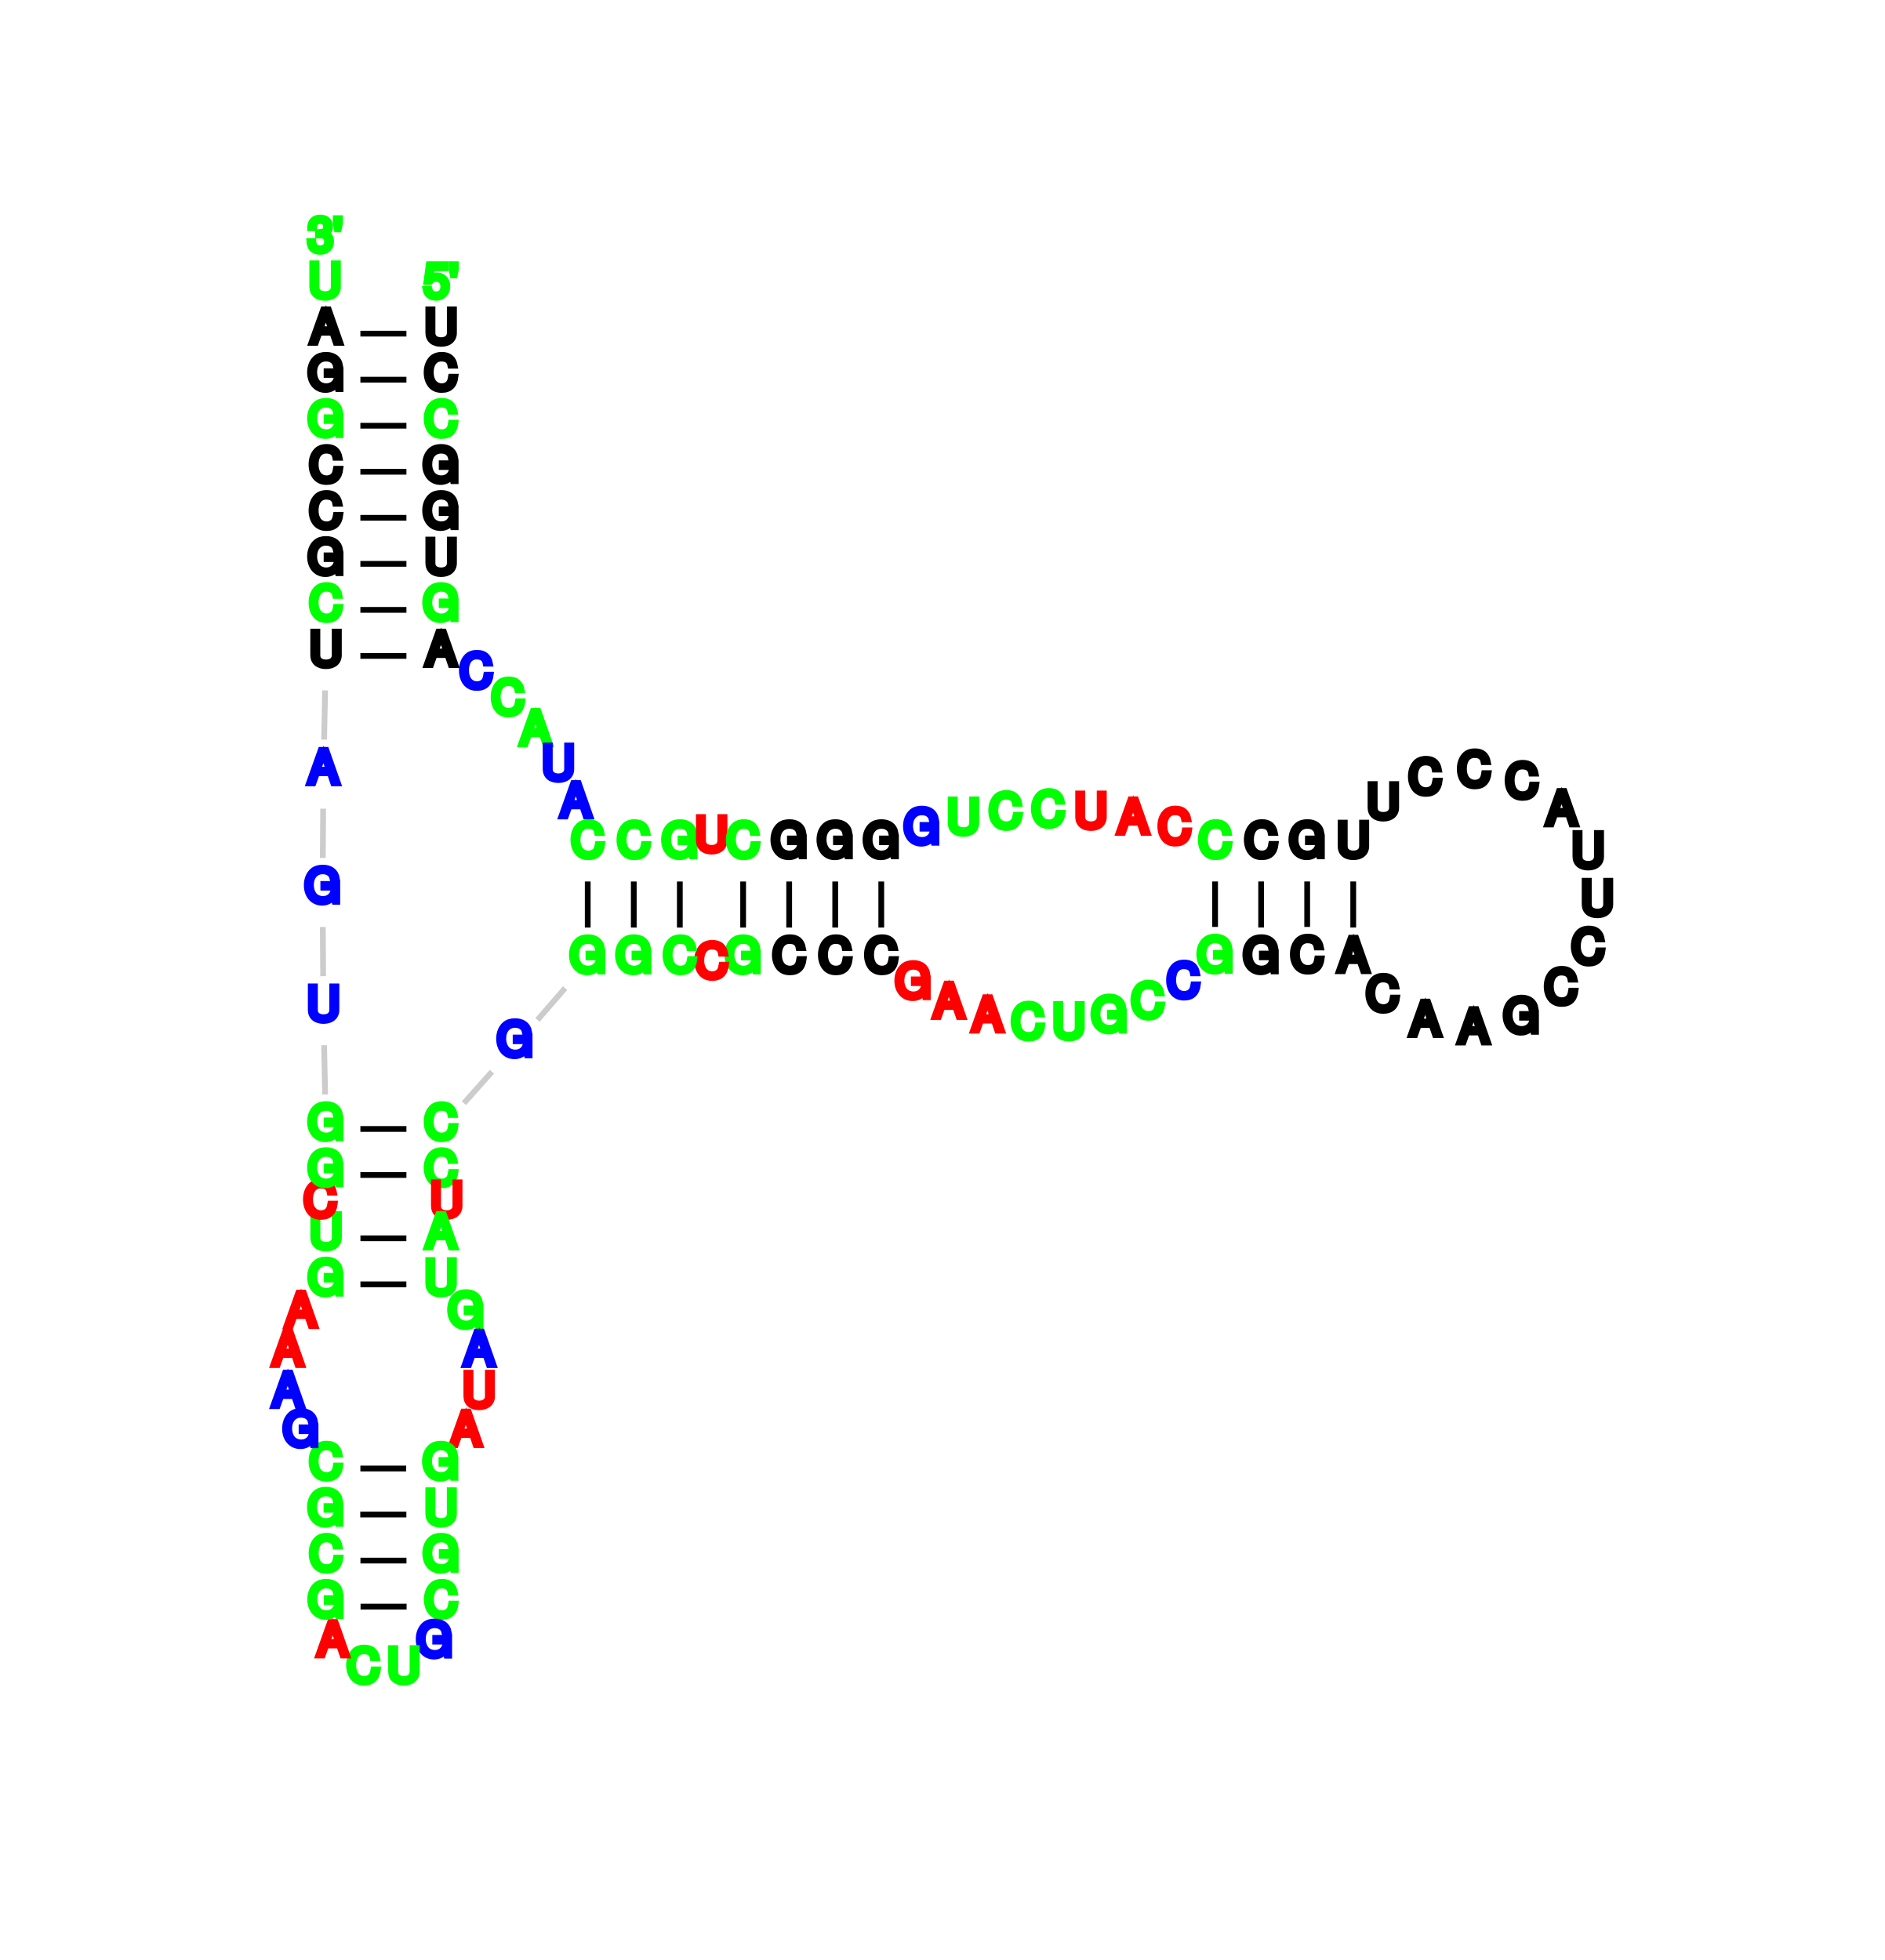
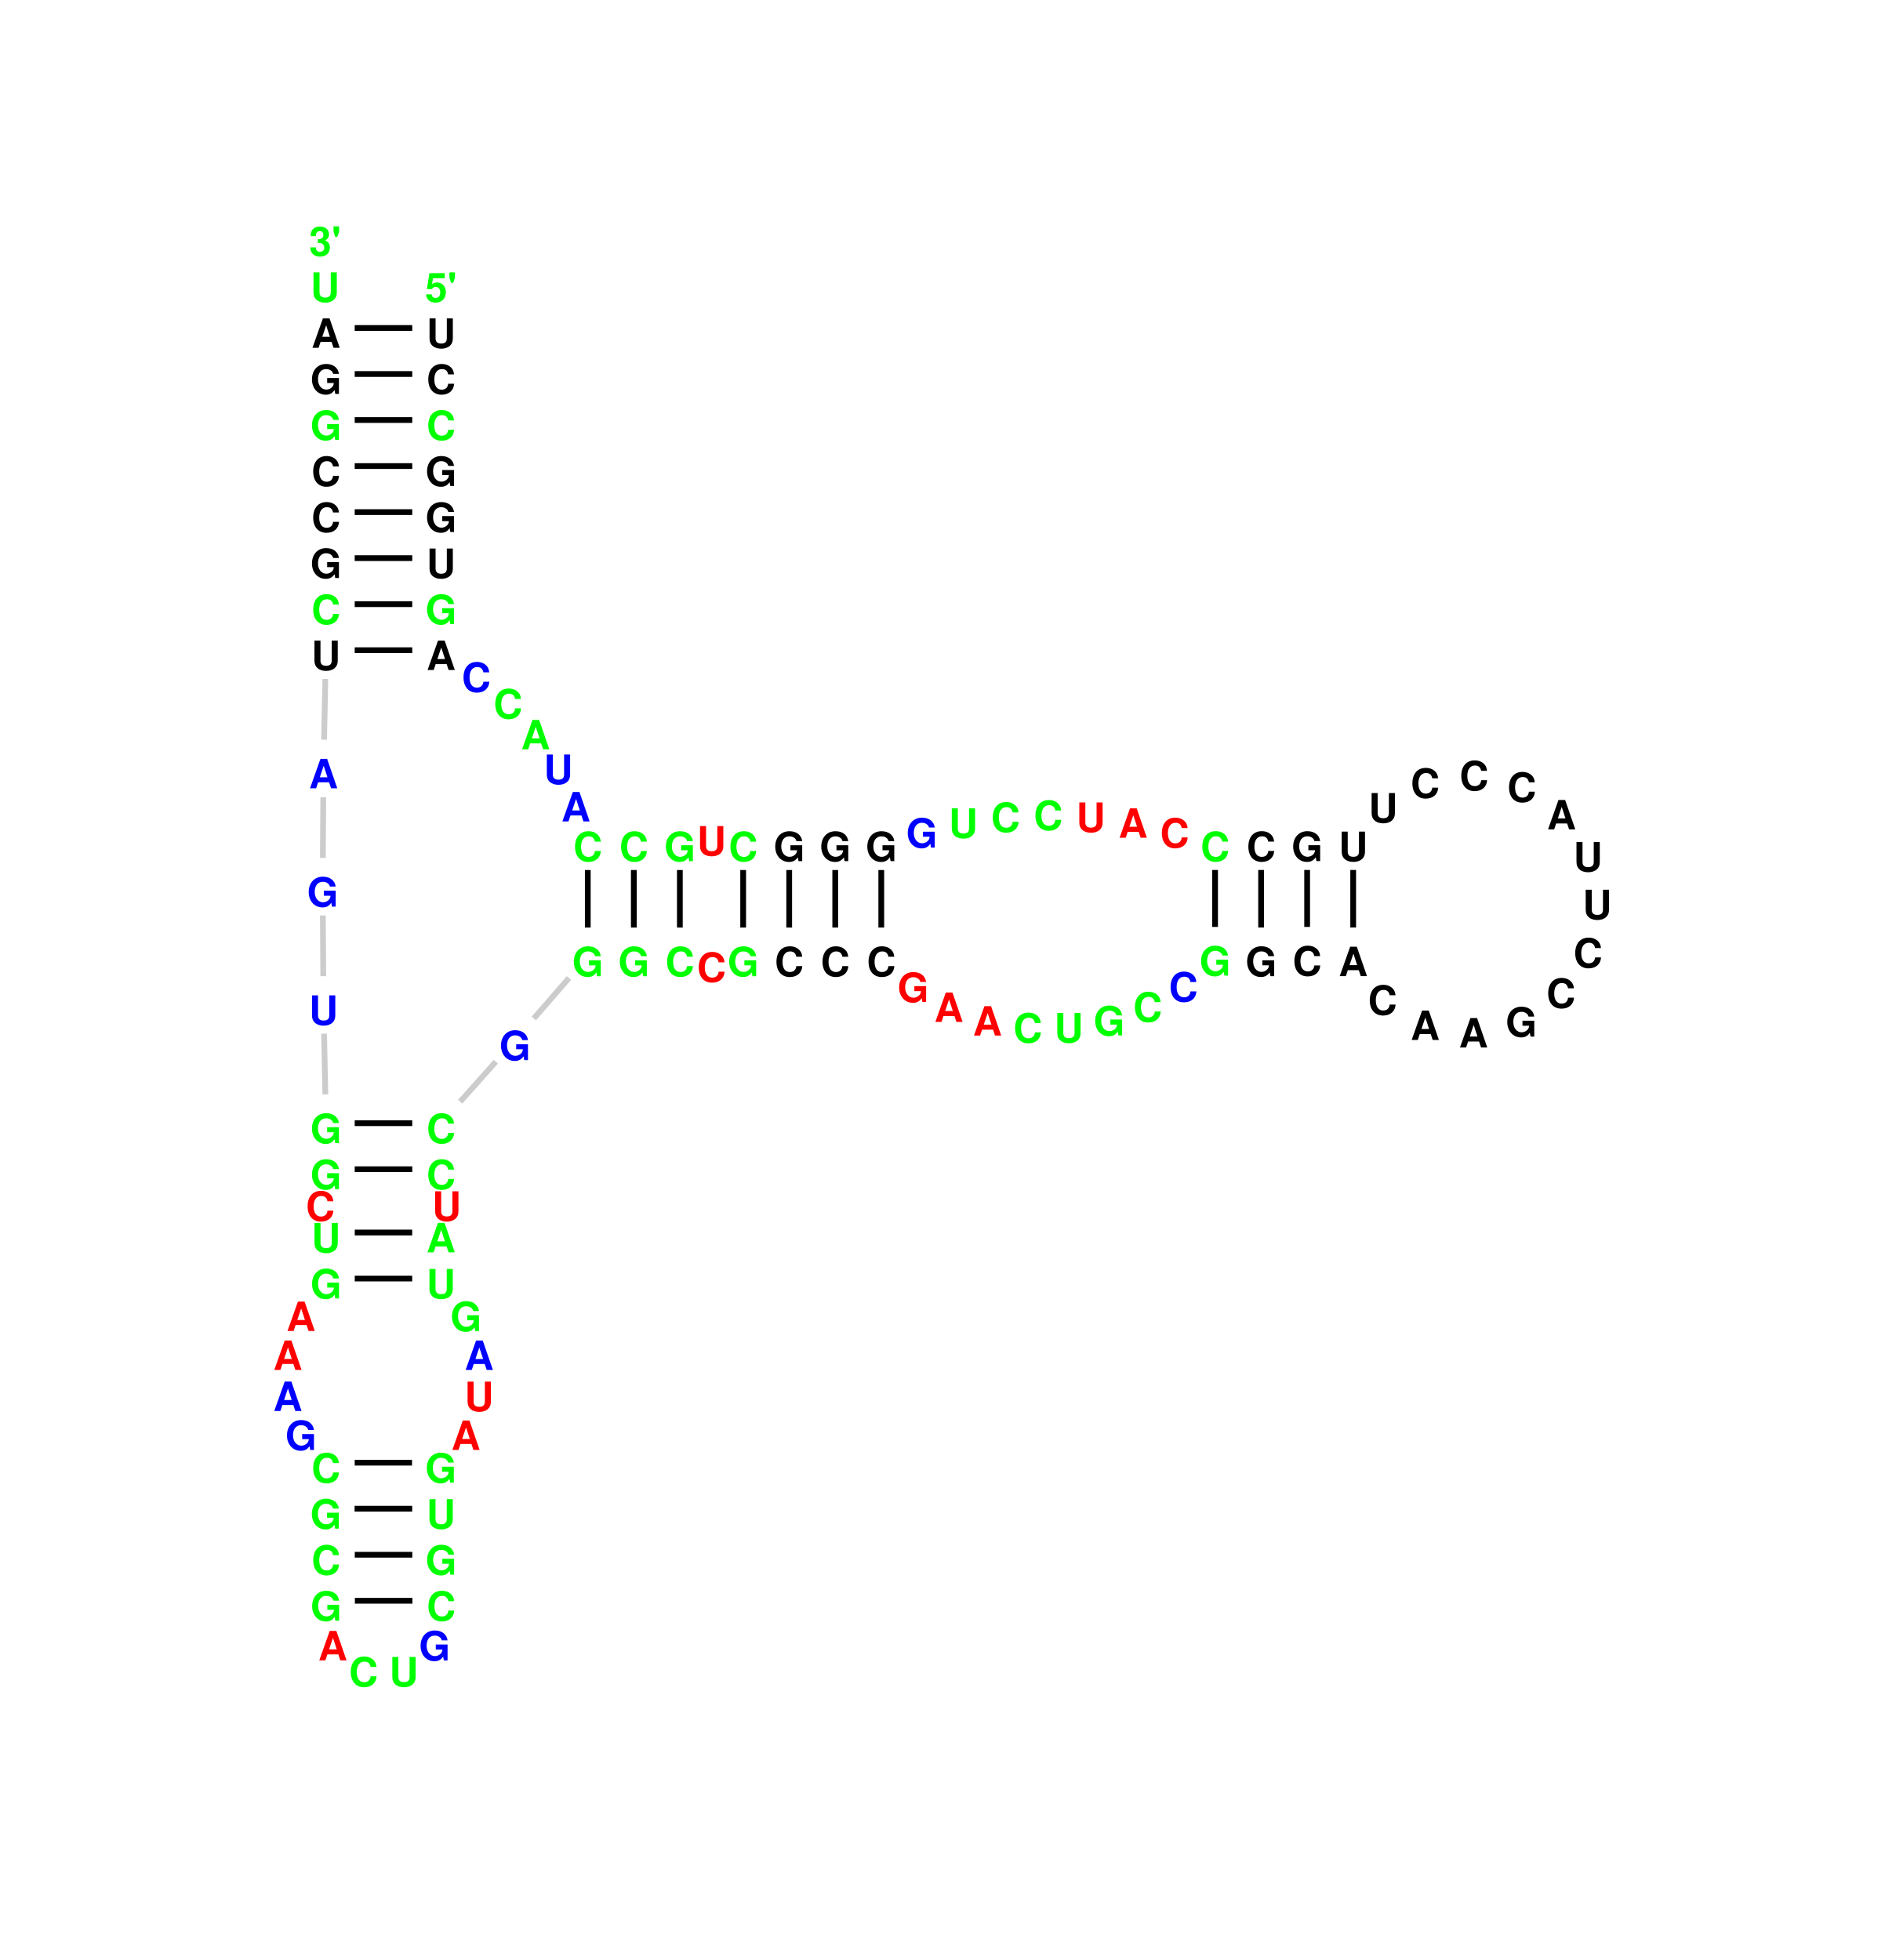
- <svg xmlns="http://www.w3.org/2000/svg" width="327.637" height="340.734" style="font-size: 8px; stroke: none; font-family: Helvetica; ">
+ <svg xmlns="http://www.w3.org/2000/svg" width="327.535" height="340.626" style="font-size: 7px; font-weight: bold; font-family: Helvetica; ">
  <g>
    <style type="text/css">


- text.red {stroke: rgb(255, 0, 0); }
- text.green {stroke: rgb(0, 255, 0); }
- text.blue {stroke: rgb(0, 0, 255); }
- text.black {stroke: rgb(0, 0, 0); }
- text.gray {stroke: rgb(204, 204, 204); }
- text.brown {stroke: rgb(211.65, 104.55, 30.6); }
- text {stroke: rgb(0, 0, 0); fill: none; text-anchor: middle; baseline-shift: sub; }
+ text.red {fill: rgb(255, 0, 0); }
+ text.green {fill: rgb(0, 255, 0); }
+ text.blue {fill: rgb(0, 0, 255); }
+ text.black {fill: rgb(0, 0, 0); }
+ text.gray {fill: rgb(204, 204, 204); }
+ text.brown {fill: rgb(211.65, 104.55, 30.6); }
+ text {fill: rgb(0, 0, 0); text-anchor: middle; dominant-baseline: middle; }
circle.red {stroke: rgb(255, 0, 0); fill: none; }
circle.green {stroke: rgb(0, 255, 0); fill: none; }
circle.blue {stroke: rgb(0, 0, 255); fill: none; }
circle.black {stroke: rgb(0, 0, 0); fill: none; }
circle.gray {stroke: rgb(204, 204, 204); fill: none; }
circle.brown {stroke: rgb(211.65, 104.55, 30.6); fill: none; }
- circle {stroke: rgb(0, 0, 0); fill: none; }
+ circle {stroke: rgb(0, 0, 0); }
line.red {stroke: rgb(255, 0, 0); }
line.green {stroke: rgb(0, 255, 0); }
line.blue {stroke: rgb(0, 0, 255); }
line.black {stroke: rgb(0, 0, 0); }
line.gray {stroke: rgb(204, 204, 204); }
line.brown {stroke: rgb(211.65, 104.55, 30.6); }
- line {stroke: rgb(0, 0, 0); fill: none; }
+ line {stroke: rgb(0, 0, 0); }
</style>
  </g>
  <g>
-     <text x="76.647" y="49.998" class="green">5'</text>
-   </g>
-   <g>
-     <text x="76.647" y="58.002" class="black">U</text>
-   </g>
-   <g>
-     <line x1="70.644" y1="58.002" x2="62.641" y2="58.002" class="black" />
-   </g>
-   <g>
-     <text x="76.647" y="66.005" class="black">C</text>
-   </g>
-   <g>
-     <line x1="70.644" y1="66.005" x2="62.641" y2="66.005" class="black" />
-   </g>
-   <g>
-     <text x="76.647" y="74.009" class="green">C</text>
-   </g>
-   <g>
-     <line x1="70.644" y1="74.009" x2="62.641" y2="74.009" class="black" />
-   </g>
-   <g>
-     <text x="76.647" y="82.013" class="black">G</text>
-   </g>
-   <g>
-     <line x1="70.644" y1="82.013" x2="62.641" y2="82.013" class="black" />
-   </g>
-   <g>
-     <text x="76.647" y="90.016" class="black">G</text>
-   </g>
-   <g>
-     <line x1="70.644" y1="90.016" x2="62.641" y2="90.016" class="black" />
-   </g>
-   <g>
-     <text x="76.647" y="98.02" class="black">U</text>
-   </g>
-   <g>
-     <line x1="70.644" y1="98.02" x2="62.641" y2="98.02" class="black" />
-   </g>
-   <g>
-     <text x="76.647" y="106.023" class="green">G</text>
-   </g>
-   <g>
-     <line x1="70.644" y1="106.023" x2="62.641" y2="106.023" class="black" />
-   </g>
-   <g>
-     <text x="76.647" y="114.027" class="black">A</text>
-   </g>
-   <g>
-     <line x1="70.644" y1="114.027" x2="62.641" y2="114.027" class="black" />
-   </g>
-   <g>
-     <text x="82.773" y="117.808" class="blue">C</text>
-   </g>
-   <g>
-     <text x="88.288" y="122.436" class="green">C</text>
-   </g>
-   <g>
-     <text x="93.076" y="127.813" class="green">A</text>
-   </g>
-   <g>
-     <text x="97.036" y="133.825" class="blue">U</text>
-   </g>
-   <g>
-     <text x="100.085" y="140.347" class="blue">A</text>
-   </g>
-   <g>
-     <text x="102.158" y="147.242" class="green">C</text>
-   </g>
-   <g>
-     <line x1="102.158" y1="153.244" x2="102.158" y2="161.248" class="black" />
-   </g>
-   <g>
-     <text x="110.162" y="147.242" class="green">C</text>
-   </g>
-   <g>
-     <line x1="110.162" y1="153.244" x2="110.162" y2="161.248" class="black" />
-   </g>
-   <g>
-     <text x="118.166" y="147.242" class="green">G</text>
-   </g>
-   <g>
-     <line x1="118.166" y1="153.244" x2="118.166" y2="161.248" class="black" />
-   </g>
-   <g>
-     <text x="123.668" y="146.265" class="red">U</text>
-   </g>
-   <g>
-     <text x="129.171" y="147.242" class="green">C</text>
-   </g>
-   <g>
-     <line x1="129.171" y1="153.244" x2="129.171" y2="161.248" class="black" />
-   </g>
-   <g>
-     <text x="137.174" y="147.242" class="black">G</text>
-   </g>
-   <g>
-     <line x1="137.174" y1="153.244" x2="137.174" y2="161.248" class="black" />
-   </g>
-   <g>
-     <text x="145.178" y="147.242" class="black">G</text>
-   </g>
-   <g>
-     <line x1="145.178" y1="153.244" x2="145.178" y2="161.248" class="black" />
-   </g>
-   <g>
-     <text x="153.181" y="147.242" class="black">G</text>
-   </g>
-   <g>
-     <line x1="153.181" y1="153.244" x2="153.181" y2="161.248" class="black" />
-   </g>
-   <g>
-     <text x="160.216" y="144.887" class="blue">G</text>
-   </g>
-   <g>
-     <text x="167.437" y="143.191" class="green">U</text>
-   </g>
-   <g>
-     <text x="174.784" y="142.167" class="green">C</text>
-   </g>
-   <g>
-     <text x="182.194" y="141.824" class="green">C</text>
-   </g>
-   <g>
-     <text x="189.604" y="142.165" class="red">U</text>
-   </g>
-   <g>
-     <text x="196.951" y="143.187" class="red">A</text>
-   </g>
-   <g>
-     <text x="204.172" y="144.881" class="red">C</text>
-   </g>
-   <g>
-     <text x="211.207" y="147.234" class="green">C</text>
-   </g>
-   <g>
-     <line x1="211.207" y1="153.236" x2="211.207" y2="161.14" class="black" />
-   </g>
-   <g>
-     <text x="219.211" y="147.234" class="black">C</text>
-   </g>
-   <g>
-     <line x1="219.211" y1="153.236" x2="219.211" y2="161.24" class="black" />
-   </g>
-   <g>
-     <text x="227.214" y="147.234" class="black">G</text>
-   </g>
-   <g>
-     <line x1="227.214" y1="153.236" x2="227.214" y2="161.14" class="black" />
-   </g>
-   <g>
-     <text x="235.218" y="147.234" class="black">U</text>
-   </g>
-   <g>
-     <line x1="235.218" y1="153.236" x2="235.218" y2="161.24" class="black" />
-   </g>
-   <g>
-     <text x="240.42" y="140.531" class="black">U</text>
-   </g>
-   <g>
-     <text x="247.724" y="136.229" class="black">C</text>
-   </g>
-   <g>
-     <text x="256.227" y="134.928" class="black">C</text>
-   </g>
-   <g>
-     <text x="264.531" y="136.929" class="black">C</text>
-   </g>
-   <g>
-     <text x="271.434" y="141.731" class="black">A</text>
-   </g>
-   <g>
-     <text x="276.036" y="149.035" class="black">U</text>
-   </g>
-   <g>
-     <text x="277.637" y="157.338" class="black">U</text>
-   </g>
-   <g>
-     <text x="276.036" y="165.742" class="black">C</text>
-   </g>
-   <g>
-     <text x="271.334" y="172.745" class="black">C</text>
-   </g>
-   <g>
-     <text x="264.431" y="177.747" class="black">G</text>
-   </g>
-   <g>
-     <text x="256.127" y="179.648" class="black">A</text>
-   </g>
-   <g>
-     <text x="247.724" y="178.348" class="black">A</text>
-   </g>
-   <g>
-     <text x="240.32" y="173.946" class="black">C</text>
-   </g>
-   <g>
-     <text x="235.218" y="167.243" class="black">A</text>
-   </g>
-   <g>
-     <text x="227.214" y="167.143" class="black">C</text>
-   </g>
-   <g>
-     <text x="219.211" y="167.243" class="black">G</text>
-   </g>
-   <g>
-     <text x="211.207" y="167.143" class="green">G</text>
-   </g>
-   <g>
-     <text x="205.693" y="171.647" class="blue">C</text>
-   </g>
-   <g>
-     <text x="199.494" y="175.148" class="green">C</text>
-   </g>
-   <g>
-     <text x="192.79" y="177.545" class="green">G</text>
-   </g>
-   <g>
-     <text x="185.776" y="178.768" class="green">U</text>
-   </g>
-   <g>
-     <text x="178.656" y="178.782" class="green">C</text>
-   </g>
-   <g>
-     <text x="171.637" y="177.585" class="red">A</text>
-   </g>
-   <g>
-     <text x="164.924" y="175.213" class="red">A</text>
-   </g>
-   <g>
-     <text x="158.712" y="171.734" class="red">G</text>
-   </g>
-   <g>
-     <text x="153.181" y="167.251" class="black">C</text>
-   </g>
-   <g>
-     <text x="145.178" y="167.251" class="black">C</text>
-   </g>
-   <g>
-     <text x="137.174" y="167.251" class="black">C</text>
-   </g>
-   <g>
-     <text x="129.171" y="167.251" class="green">G</text>
-   </g>
-   <g>
-     <text x="123.668" y="168.228" class="red">C</text>
-   </g>
-   <g>
-     <text x="118.166" y="167.251" class="green">C</text>
-   </g>
-   <g>
-     <text x="110.162" y="167.251" class="green">G</text>
-   </g>
-   <g>
-     <text x="102.158" y="167.251" class="green">G</text>
-   </g>
-   <g>
-     <text x="89.497" y="181.84" class="blue">G</text>
-   </g>
-   <g>
-     <text x="76.647" y="196.264" class="green">C</text>
-   </g>
-   <g>
-     <line x1="70.644" y1="196.264" x2="62.641" y2="196.264" class="black" />
-   </g>
-   <g>
-     <text x="76.647" y="204.267" class="green">C</text>
-   </g>
-   <g>
-     <line x1="70.644" y1="204.267" x2="62.641" y2="204.267" class="black" />
-   </g>
-   <g>
-     <text x="77.619" y="209.77" class="red">U</text>
-   </g>
-   <g>
-     <text x="76.637" y="215.272" class="green">A</text>
-   </g>
-   <g>
-     <line x1="70.634" y1="215.272" x2="62.651" y2="215.272" class="black" />
-   </g>
-   <g>
-     <text x="76.637" y="223.276" class="green">U</text>
-   </g>
-   <g>
-     <line x1="70.634" y1="223.276" x2="62.651" y2="223.276" class="black" />
-   </g>
-   <g>
-     <text x="80.979" y="228.949" class="green">G</text>
-   </g>
-   <g>
-     <text x="83.268" y="235.717" class="blue">A</text>
-   </g>
-   <g>
-     <text x="83.261" y="242.861" class="red">U</text>
-   </g>
-   <g>
-     <text x="80.959" y="249.624" class="red">A</text>
-   </g>
-   <g>
-     <text x="76.607" y="255.29" class="green">G</text>
-   </g>
-   <g>
-     <line x1="70.604" y1="255.29" x2="62.641" y2="255.29" class="black" />
-   </g>
-   <g>
-     <text x="76.637" y="263.293" class="green">U</text>
-   </g>
-   <g>
-     <line x1="70.634" y1="263.293" x2="62.621" y2="263.293" class="black" />
-   </g>
-   <g>
-     <text x="76.657" y="271.297" class="green">G</text>
-   </g>
-   <g>
-     <line x1="70.654" y1="271.297" x2="62.651" y2="271.297" class="black" />
-   </g>
-   <g>
-     <text x="76.677" y="279.301" class="green">C</text>
-   </g>
-   <g>
-     <line x1="70.674" y1="279.301" x2="62.671" y2="279.301" class="black" />
-   </g>
-   <g>
-     <text x="75.521" y="286.209" class="blue">G</text>
-   </g>
-   <g>
-     <text x="70.175" y="290.734" class="green">U</text>
-   </g>
-   <g>
-     <text x="63.171" y="290.734" class="green">C</text>
-   </g>
-   <g>
-     <text x="57.825" y="286.209" class="red">A</text>
-   </g>
-   <g>
-     <text x="56.668" y="279.301" class="green">G</text>
-   </g>
-   <g>
-     <text x="56.648" y="271.297" class="green">C</text>
-   </g>
-   <g>
-     <text x="56.618" y="263.293" class="green">G</text>
-   </g>
-   <g>
-     <text x="56.638" y="255.29" class="green">C</text>
-   </g>
-   <g>
-     <text x="52.293" y="249.619" class="blue">G</text>
-   </g>
-   <g>
-     <text x="50" y="242.853" class="blue">A</text>
-   </g>
-   <g>
-     <text x="50.002" y="235.709" class="red">A</text>
-   </g>
-   <g>
-     <text x="52.299" y="228.944" class="red">A</text>
-   </g>
-   <g>
-     <text x="56.648" y="223.276" class="green">G</text>
-   </g>
-   <g>
-     <text x="56.648" y="215.272" class="green">U</text>
-   </g>
-   <g>
-     <text x="55.666" y="209.77" class="red">C</text>
-   </g>
-   <g>
-     <text x="56.638" y="204.267" class="green">G</text>
-   </g>
-   <g>
-     <text x="56.638" y="196.264" class="green">G</text>
-   </g>
-   <g>
-     <text x="56.212" y="175.706" class="blue">U</text>
-   </g>
-   <g>
-     <text x="56.069" y="155.145" class="blue">G</text>
-   </g>
-   <g>
-     <text x="56.212" y="134.584" class="blue">A</text>
-   </g>
-   <g>
-     <text x="56.638" y="114.027" class="black">U</text>
-   </g>
-   <g>
-     <text x="56.638" y="106.023" class="green">C</text>
-   </g>
-   <g>
-     <text x="56.638" y="98.02" class="black">G</text>
-   </g>
-   <g>
-     <text x="56.638" y="90.016" class="black">C</text>
-   </g>
-   <g>
-     <text x="56.638" y="82.013" class="black">C</text>
-   </g>
-   <g>
-     <text x="56.638" y="74.009" class="green">G</text>
-   </g>
-   <g>
-     <text x="56.638" y="66.005" class="black">G</text>
-   </g>
-   <g>
-     <text x="56.638" y="58.002" class="black">A</text>
-   </g>
-   <g>
-     <text x="56.474" y="50" class="green">U</text>
-   </g>
-   <g>
-     <text x="56.499" y="41.996" class="green">3'</text>
-   </g>
-   <g>
-     <line x1="98.226" y1="171.782" x2="93.43" y2="177.309" class="gray" />
-   </g>
-   <g>
-     <line x1="85.506" y1="186.32" x2="80.638" y2="191.784" class="gray" />
-   </g>
-   <g>
-     <line x1="56.514" y1="190.265" x2="56.336" y2="181.705" class="gray" />
-   </g>
-   <g>
-     <line x1="56.17" y1="169.707" x2="56.111" y2="161.145" class="gray" />
-   </g>
-   <g>
-     <line x1="56.111" y1="149.145" x2="56.17" y2="140.584" class="gray" />
-   </g>
-   <g>
-     <line x1="56.336" y1="128.585" x2="56.514" y2="120.026" class="gray" />
+     <text x="76.635" y="49.998" class="green">5'</text>
+   </g>
+   <g>
+     <text x="76.635" y="57.998" class="black">U</text>
+   </g>
+   <g>
+     <line x1="71.635" y1="56.998" x2="61.635" y2="56.998" class="black" />
+   </g>
+   <g>
+     <text x="76.635" y="65.998" class="black">C</text>
+   </g>
+   <g>
+     <line x1="71.635" y1="64.998" x2="61.635" y2="64.998" class="black" />
+   </g>
+   <g>
+     <text x="76.635" y="73.998" class="green">C</text>
+   </g>
+   <g>
+     <line x1="71.635" y1="72.998" x2="61.635" y2="72.998" class="black" />
+   </g>
+   <g>
+     <text x="76.635" y="81.998" class="black">G</text>
+   </g>
+   <g>
+     <line x1="71.635" y1="80.998" x2="61.635" y2="80.998" class="black" />
+   </g>
+   <g>
+     <text x="76.635" y="89.998" class="black">G</text>
+   </g>
+   <g>
+     <line x1="71.635" y1="88.998" x2="61.635" y2="88.998" class="black" />
+   </g>
+   <g>
+     <text x="76.635" y="97.998" class="black">U</text>
+   </g>
+   <g>
+     <line x1="71.635" y1="96.998" x2="61.635" y2="96.998" class="black" />
+   </g>
+   <g>
+     <text x="76.635" y="105.998" class="green">G</text>
+   </g>
+   <g>
+     <line x1="71.635" y1="104.998" x2="61.635" y2="104.998" class="black" />
+   </g>
+   <g>
+     <text x="76.635" y="113.998" class="black">A</text>
+   </g>
+   <g>
+     <line x1="71.635" y1="112.998" x2="61.635" y2="112.998" class="black" />
+   </g>
+   <g>
+     <text x="82.759" y="117.778" class="blue">C</text>
+   </g>
+   <g>
+     <text x="88.271" y="122.404" class="green">C</text>
+   </g>
+   <g>
+     <text x="93.057" y="127.778" class="green">A</text>
+   </g>
+   <g>
+     <text x="97.015" y="133.788" class="blue">U</text>
+   </g>
+   <g>
+     <text x="100.063" y="140.307" class="blue">A</text>
+   </g>
+   <g>
+     <text x="102.135" y="147.198" class="green">C</text>
+   </g>
+   <g>
+     <line x1="102.135" y1="151.198" x2="102.135" y2="161.198" class="black" />
+   </g>
+   <g>
+     <text x="110.135" y="147.198" class="green">C</text>
+   </g>
+   <g>
+     <line x1="110.135" y1="151.198" x2="110.135" y2="161.198" class="black" />
+   </g>
+   <g>
+     <text x="118.135" y="147.198" class="green">G</text>
+   </g>
+   <g>
+     <line x1="118.135" y1="151.198" x2="118.135" y2="161.198" class="black" />
+   </g>
+   <g>
+     <text x="123.635" y="146.222" class="red">U</text>
+   </g>
+   <g>
+     <text x="129.135" y="147.198" class="green">C</text>
+   </g>
+   <g>
+     <line x1="129.135" y1="151.198" x2="129.135" y2="161.198" class="black" />
+   </g>
+   <g>
+     <text x="137.135" y="147.198" class="black">G</text>
+   </g>
+   <g>
+     <line x1="137.135" y1="151.198" x2="137.135" y2="161.198" class="black" />
+   </g>
+   <g>
+     <text x="145.135" y="147.198" class="black">G</text>
+   </g>
+   <g>
+     <line x1="145.135" y1="151.198" x2="145.135" y2="161.198" class="black" />
+   </g>
+   <g>
+     <text x="153.135" y="147.198" class="black">G</text>
+   </g>
+   <g>
+     <line x1="153.135" y1="151.198" x2="153.135" y2="161.198" class="black" />
+   </g>
+   <g>
+     <text x="160.166" y="144.845" class="blue">G</text>
+   </g>
+   <g>
+     <text x="167.384" y="143.149" class="green">U</text>
+   </g>
+   <g>
+     <text x="174.728" y="142.126" class="green">C</text>
+   </g>
+   <g>
+     <text x="182.135" y="141.783" class="green">C</text>
+   </g>
+   <g>
+     <text x="189.541" y="142.124" class="red">U</text>
+   </g>
+   <g>
+     <text x="196.885" y="143.145" class="red">A</text>
+   </g>
+   <g>
+     <text x="204.104" y="144.839" class="red">C</text>
+   </g>
+   <g>
+     <text x="211.135" y="147.19" class="green">C</text>
+   </g>
+   <g>
+     <line x1="211.135" y1="151.19" x2="211.135" y2="161.09" class="black" />
+   </g>
+   <g>
+     <text x="219.135" y="147.19" class="black">C</text>
+   </g>
+   <g>
+     <line x1="219.135" y1="151.19" x2="219.135" y2="161.19" class="black" />
+   </g>
+   <g>
+     <text x="227.135" y="147.19" class="black">G</text>
+   </g>
+   <g>
+     <line x1="227.135" y1="151.19" x2="227.135" y2="161.09" class="black" />
+   </g>
+   <g>
+     <text x="235.135" y="147.19" class="black">U</text>
+   </g>
+   <g>
+     <line x1="235.135" y1="151.19" x2="235.135" y2="161.19" class="black" />
+   </g>
+   <g>
+     <text x="240.335" y="140.49" class="black">U</text>
+   </g>
+   <g>
+     <text x="247.635" y="136.19" class="black">C</text>
+   </g>
+   <g>
+     <text x="256.135" y="134.89" class="black">C</text>
+   </g>
+   <g>
+     <text x="264.435" y="136.89" class="black">C</text>
+   </g>
+   <g>
+     <text x="271.335" y="141.69" class="black">A</text>
+   </g>
+   <g>
+     <text x="275.935" y="148.99" class="black">U</text>
+   </g>
+   <g>
+     <text x="277.535" y="157.29" class="black">U</text>
+   </g>
+   <g>
+     <text x="275.935" y="165.69" class="black">C</text>
+   </g>
+   <g>
+     <text x="271.235" y="172.69" class="black">C</text>
+   </g>
+   <g>
+     <text x="264.335" y="177.69" class="black">G</text>
+   </g>
+   <g>
+     <text x="256.035" y="179.59" class="black">A</text>
+   </g>
+   <g>
+     <text x="247.635" y="178.29" class="black">A</text>
+   </g>
+   <g>
+     <text x="240.235" y="173.89" class="black">C</text>
+   </g>
+   <g>
+     <text x="235.135" y="167.19" class="black">A</text>
+   </g>
+   <g>
+     <text x="227.135" y="167.09" class="black">C</text>
+   </g>
+   <g>
+     <text x="219.135" y="167.19" class="black">G</text>
+   </g>
+   <g>
+     <text x="211.135" y="167.09" class="green">G</text>
+   </g>
+   <g>
+     <text x="205.624" y="171.592" class="blue">C</text>
+   </g>
+   <g>
+     <text x="199.427" y="175.093" class="green">C</text>
+   </g>
+   <g>
+     <text x="192.726" y="177.489" class="green">G</text>
+   </g>
+   <g>
+     <text x="185.715" y="178.711" class="green">U</text>
+   </g>
+   <g>
+     <text x="178.599" y="178.724" class="green">C</text>
+   </g>
+   <g>
+     <text x="171.583" y="177.528" class="red">A</text>
+   </g>
+   <g>
+     <text x="164.873" y="175.157" class="red">A</text>
+   </g>
+   <g>
+     <text x="158.664" y="171.68" class="red">G</text>
+   </g>
+   <g>
+     <text x="153.135" y="167.198" class="black">C</text>
+   </g>
+   <g>
+     <text x="145.135" y="167.198" class="black">C</text>
+   </g>
+   <g>
+     <text x="137.135" y="167.198" class="black">C</text>
+   </g>
+   <g>
+     <text x="129.135" y="167.198" class="green">G</text>
+   </g>
+   <g>
+     <text x="123.635" y="168.175" class="red">C</text>
+   </g>
+   <g>
+     <text x="118.135" y="167.198" class="green">C</text>
+   </g>
+   <g>
+     <text x="110.135" y="167.198" class="green">G</text>
+   </g>
+   <g>
+     <text x="102.135" y="167.198" class="green">G</text>
+   </g>
+   <g>
+     <text x="89.48" y="181.781" class="blue">G</text>
+   </g>
+   <g>
+     <text x="76.635" y="196.198" class="green">C</text>
+   </g>
+   <g>
+     <line x1="71.635" y1="195.198" x2="61.635" y2="195.198" class="black" />
+   </g>
+   <g>
+     <text x="76.635" y="204.198" class="green">C</text>
+   </g>
+   <g>
+     <line x1="71.635" y1="203.198" x2="61.635" y2="203.198" class="black" />
+   </g>
+   <g>
+     <text x="77.607" y="209.699" class="red">U</text>
+   </g>
+   <g>
+     <text x="76.625" y="215.198" class="green">A</text>
+   </g>
+   <g>
+     <line x1="71.625" y1="214.198" x2="61.645" y2="214.198" class="black" />
+   </g>
+   <g>
+     <text x="76.625" y="223.198" class="green">U</text>
+   </g>
+   <g>
+     <line x1="71.625" y1="222.198" x2="61.645" y2="222.198" class="black" />
+   </g>
+   <g>
+     <text x="80.965" y="228.869" class="green">G</text>
+   </g>
+   <g>
+     <text x="83.253" y="235.634" class="blue">A</text>
+   </g>
+   <g>
+     <text x="83.246" y="242.775" class="red">U</text>
+   </g>
+   <g>
+     <text x="80.946" y="249.535" class="red">A</text>
+   </g>
+   <g>
+     <text x="76.595" y="255.198" class="green">G</text>
+   </g>
+   <g>
+     <line x1="71.595" y1="254.198" x2="61.635" y2="254.198" class="black" />
+   </g>
+   <g>
+     <text x="76.625" y="263.198" class="green">U</text>
+   </g>
+   <g>
+     <line x1="71.625" y1="262.198" x2="61.615" y2="262.198" class="black" />
+   </g>
+   <g>
+     <text x="76.645" y="271.198" class="green">G</text>
+   </g>
+   <g>
+     <line x1="71.645" y1="270.198" x2="61.645" y2="270.198" class="black" />
+   </g>
+   <g>
+     <text x="76.665" y="279.198" class="green">C</text>
+   </g>
+   <g>
+     <line x1="71.665" y1="278.198" x2="61.665" y2="278.198" class="black" />
+   </g>
+   <g>
+     <text x="75.509" y="286.103" class="blue">G</text>
+   </g>
+   <g>
+     <text x="70.166" y="290.626" class="green">U</text>
+   </g>
+   <g>
+     <text x="63.165" y="290.626" class="green">C</text>
+   </g>
+   <g>
+     <text x="57.821" y="286.103" class="red">A</text>
+   </g>
+   <g>
+     <text x="56.665" y="279.198" class="green">G</text>
+   </g>
+   <g>
+     <text x="56.645" y="271.198" class="green">C</text>
+   </g>
+   <g>
+     <text x="56.615" y="263.198" class="green">G</text>
+   </g>
+   <g>
+     <text x="56.635" y="255.198" class="green">C</text>
+   </g>
+   <g>
+     <text x="52.292" y="249.53" class="blue">G</text>
+   </g>
+   <g>
+     <text x="50" y="242.767" class="blue">A</text>
+   </g>
+   <g>
+     <text x="50.002" y="235.626" class="red">A</text>
+   </g>
+   <g>
+     <text x="52.298" y="228.864" class="red">A</text>
+   </g>
+   <g>
+     <text x="56.645" y="223.198" class="green">G</text>
+   </g>
+   <g>
+     <text x="56.645" y="215.198" class="green">U</text>
+   </g>
+   <g>
+     <text x="55.664" y="209.699" class="red">C</text>
+   </g>
+   <g>
+     <text x="56.635" y="204.198" class="green">G</text>
+   </g>
+   <g>
+     <text x="56.635" y="196.198" class="green">G</text>
+   </g>
+   <g>
+     <text x="56.209" y="175.65" class="blue">U</text>
+   </g>
+   <g>
+     <text x="56.067" y="155.098" class="blue">G</text>
+   </g>
+   <g>
+     <text x="56.209" y="134.546" class="blue">A</text>
+   </g>
+   <g>
+     <text x="56.635" y="113.998" class="black">U</text>
+   </g>
+   <g>
+     <text x="56.635" y="105.998" class="green">C</text>
+   </g>
+   <g>
+     <text x="56.635" y="97.998" class="black">G</text>
+   </g>
+   <g>
+     <text x="56.635" y="89.998" class="black">C</text>
+   </g>
+   <g>
+     <text x="56.635" y="81.998" class="black">C</text>
+   </g>
+   <g>
+     <text x="56.635" y="73.998" class="green">G</text>
+   </g>
+   <g>
+     <text x="56.635" y="65.998" class="black">G</text>
+   </g>
+   <g>
+     <text x="56.635" y="57.998" class="black">A</text>
+   </g>
+   <g>
+     <text x="56.471" y="50" class="green">U</text>
+   </g>
+   <g>
+     <text x="56.496" y="42" class="green">3'</text>
+   </g>
+   <g>
+     <line x1="98.858" y1="169.975" x2="92.757" y2="177.005" class="gray" />
+   </g>
+   <g>
+     <line x1="86.153" y1="184.515" x2="79.961" y2="191.465" class="gray" />
+   </g>
+   <g>
+     <line x1="56.532" y1="190.199" x2="56.312" y2="179.649" class="gray" />
+   </g>
+   <g>
+     <line x1="56.174" y1="169.65" x2="56.101" y2="159.098" class="gray" />
+   </g>
+   <g>
+     <line x1="56.101" y1="149.098" x2="56.174" y2="138.546" class="gray" />
+   </g>
+   <g>
+     <line x1="56.312" y1="128.547" x2="56.532" y2="117.997" class="gray" />
  </g>
</svg>
